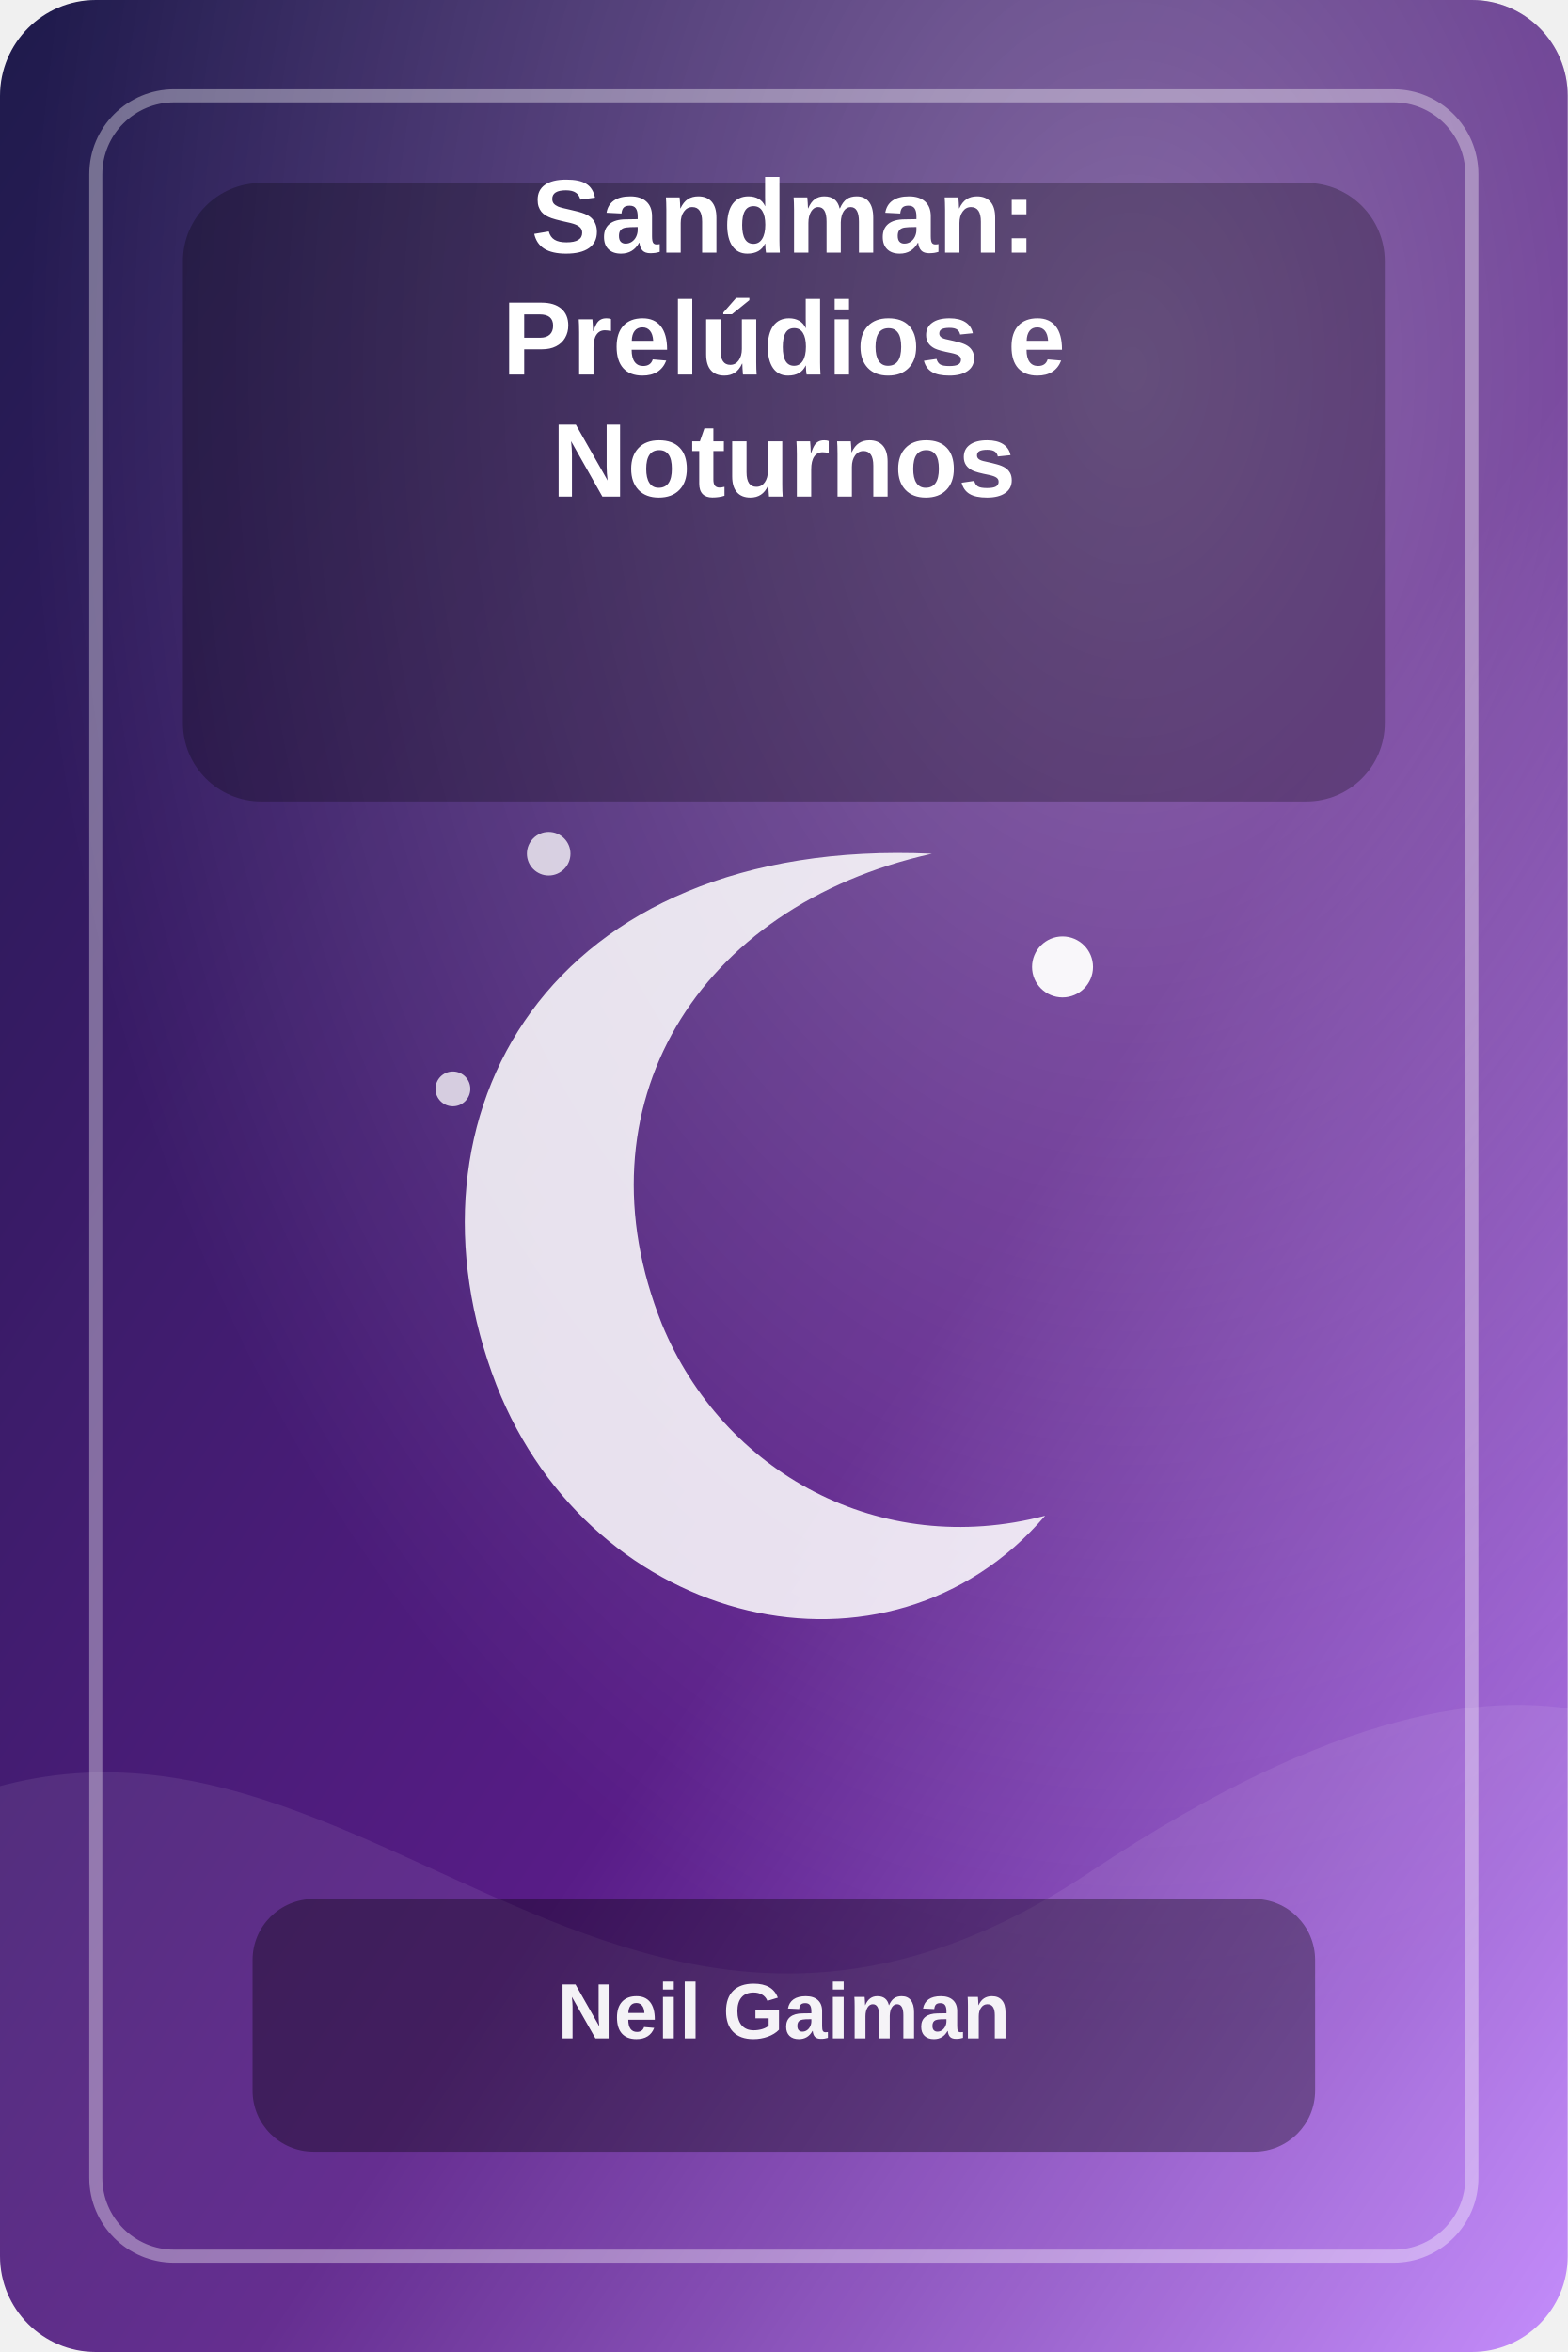
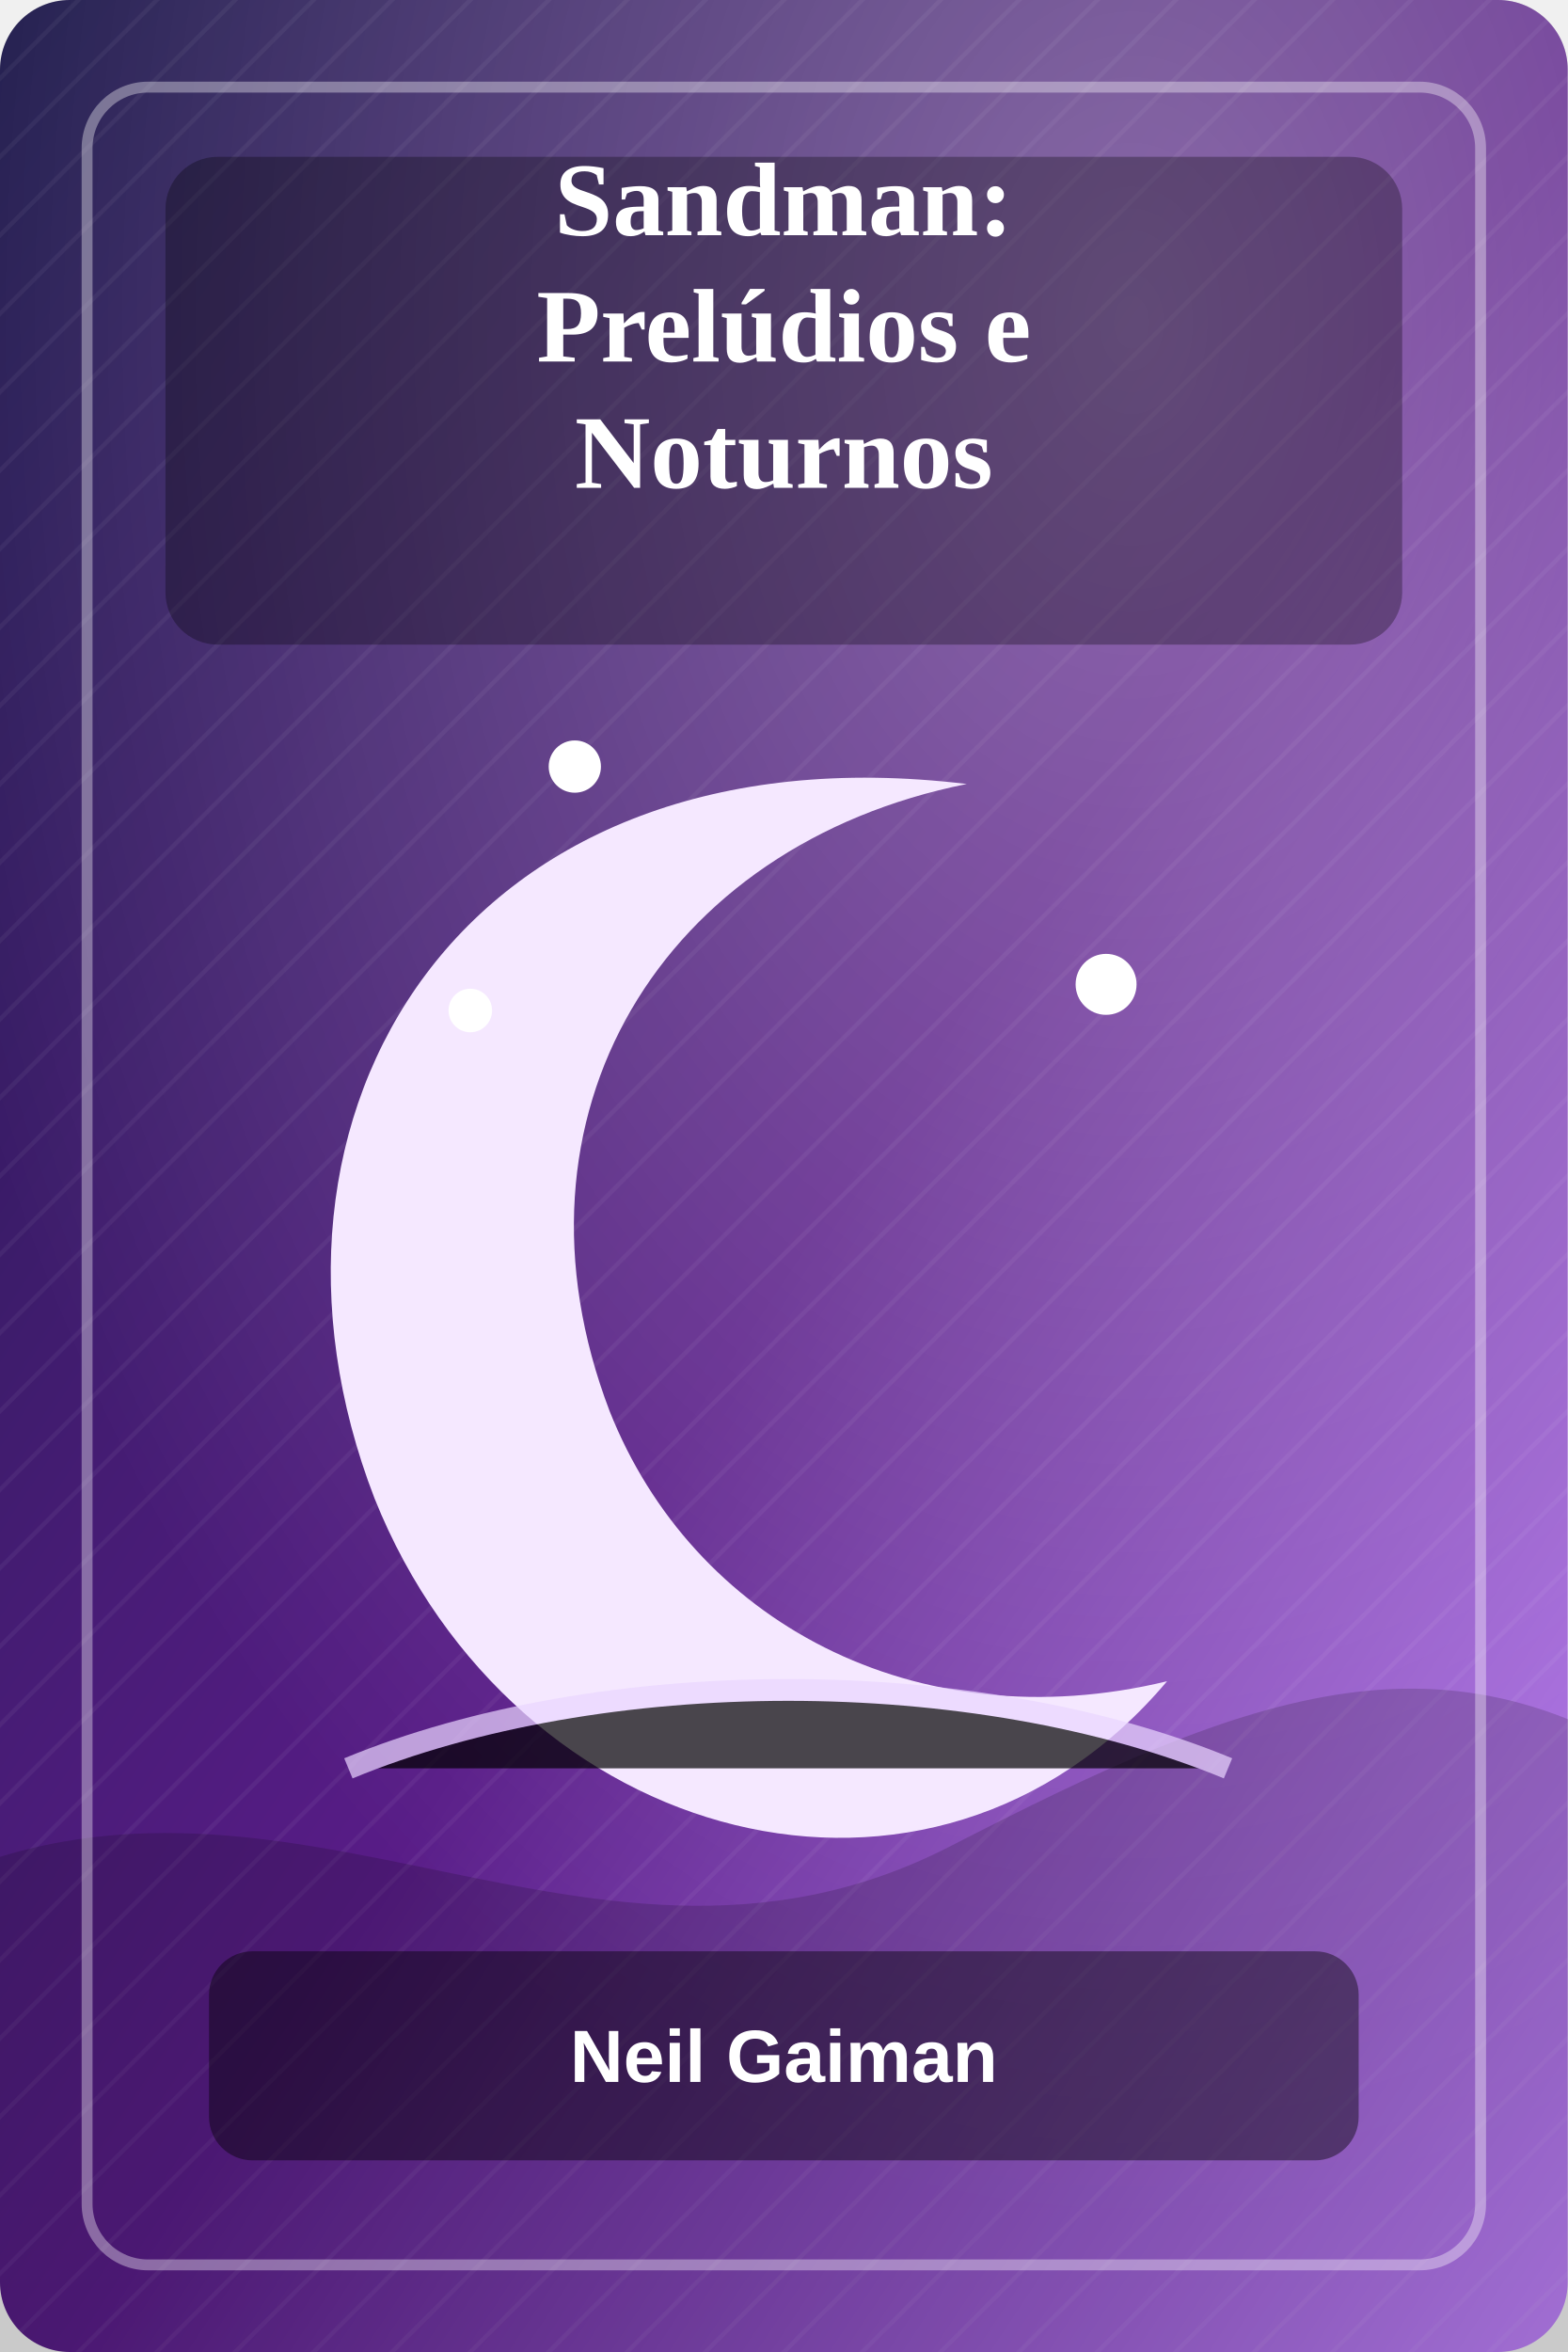
<svg xmlns="http://www.w3.org/2000/svg" width="360" height="540" viewBox="0 0 360 540" role="img" aria-label="Capa demonstrativa de Sandman: Prelúdios e Noturnos">
  <defs>
    <linearGradient id="bg" x1="0" y1="0" x2="1" y2="1">
      <stop offset="0" stop-color="#1e1b4b" />
-       <stop offset="0.58" stop-color="#581c87" />
+       <stop offset="0.52" stop-color="#581c87" />
      <stop offset="1" stop-color="#c084fc" />
    </linearGradient>
-     <radialGradient id="glow" cx="72%" cy="16%" r="70%">
+     <radialGradient id="shine" cx="72%" cy="14%" r="80%">
      <stop offset="0" stop-color="#ffffff" stop-opacity=".34" />
      <stop offset="1" stop-color="#ffffff" stop-opacity="0" />
    </radialGradient>
+     <pattern id="grain" width="18" height="18" patternUnits="userSpaceOnUse">
+       <path d="M0 18L18 0M-5 5L5-5M13 23l10-10" stroke="#fff" stroke-opacity=".05" stroke-width="1" />
+     </pattern>
  </defs>
-   <rect width="360" height="540" rx="22" fill="url(#bg)" />
-   <rect width="360" height="540" rx="22" fill="url(#glow)" />
-   <path d="M-40 430C70 350 130 510 250 430s160-20 190 40v100H-40z" fill="#ffffff" opacity=".08" />
-   <rect x="22" y="22" width="316" height="496" rx="18" fill="none" stroke="#ffffff" stroke-opacity=".36" stroke-width="3" />
-   <rect x="42" y="42" width="276" height="142" rx="18" fill="#000000" opacity=".26" />
-   <text x="180" y="58" text-anchor="middle" font-family="Arial, Helvetica, sans-serif" font-size="24" font-weight="900" fill="#fff">Sandman:</text>
-   <text x="180" y="86" text-anchor="middle" font-family="Arial, Helvetica, sans-serif" font-size="24" font-weight="900" fill="#fff">Prelúdios e</text>
-   <text x="180" y="114" text-anchor="middle" font-family="Arial, Helvetica, sans-serif" font-size="24" font-weight="900" fill="#fff">Noturnos</text>
-   <g opacity=".95">
-     <path d="M214 196c-54 12-82 58-62 108 14 34 50 54 88 44-36 42-104 26-126-30-24-62 12-126 100-122z" fill="#fff" opacity=".9" />
-     <circle cx="244" cy="222" r="7" fill="#fff" />
-     <circle cx="104" cy="250" r="4" fill="#fff" opacity=".8" />
-     <circle cx="126" cy="196" r="5" fill="#fff" opacity=".8" />
+   <rect width="360" height="540" rx="16" fill="url(#bg)" />
+   <rect width="360" height="540" rx="16" fill="url(#shine)" />
+   <rect width="360" height="540" rx="16" fill="url(#grain)" />
+   <path d="M-30 440C58 386 132 468 218 424c70-36 116-54 172-12v138H-30z" fill="#000" opacity=".16" />
+   <rect x="20" y="20" width="320" height="500" rx="14" fill="none" stroke="#fff" stroke-opacity=".36" stroke-width="2.5" />
+   <rect x="38" y="36" width="284" height="112" rx="12" fill="#000" opacity=".30" />
+   <text x="180" y="54" text-anchor="middle" font-family="Georgia, 'Times New Roman', serif" font-size="24" font-weight="800" fill="#fff">Sandman:</text>
+   <text x="180" y="83" text-anchor="middle" font-family="Georgia, 'Times New Roman', serif" font-size="24" font-weight="800" fill="#fff">Prelúdios e</text>
+   <text x="180" y="112" text-anchor="middle" font-family="Georgia, 'Times New Roman', serif" font-size="24" font-weight="800" fill="#fff">Noturnos</text>
+   <g>
+     <path d="M222 180c-70 14-108 76-82 144 19 48 70 76 128 62-54 64-150 38-182-42-34-88 20-178 136-164z" fill="#f5e8ff" />
+     <circle cx="254" cy="226" r="7" fill="#fff" />
+     <circle cx="108" cy="232" r="5" fill="#fff" />
+     <circle cx="132" cy="176" r="6" fill="#fff" />
+     <path d="M80 406c58-24 144-24 202 0" stroke="#e9d5ff" stroke-width="5" opacity=".7" />
  </g>
-   <rect x="58" y="436" width="244" height="58" rx="14" fill="#000000" opacity=".34" />
-   <text x="180" y="468" text-anchor="middle" font-family="Arial, Helvetica, sans-serif" font-size="18" font-weight="700" fill="#fff" fill-opacity=".94">Neil Gaiman</text>
+   <rect x="48" y="448" width="264" height="48" rx="10" fill="#000" opacity=".42" />
+   <text x="180" y="478" text-anchor="middle" font-family="Arial, Helvetica, sans-serif" font-size="17" font-weight="700" fill="#fff">Neil Gaiman</text>
</svg>
